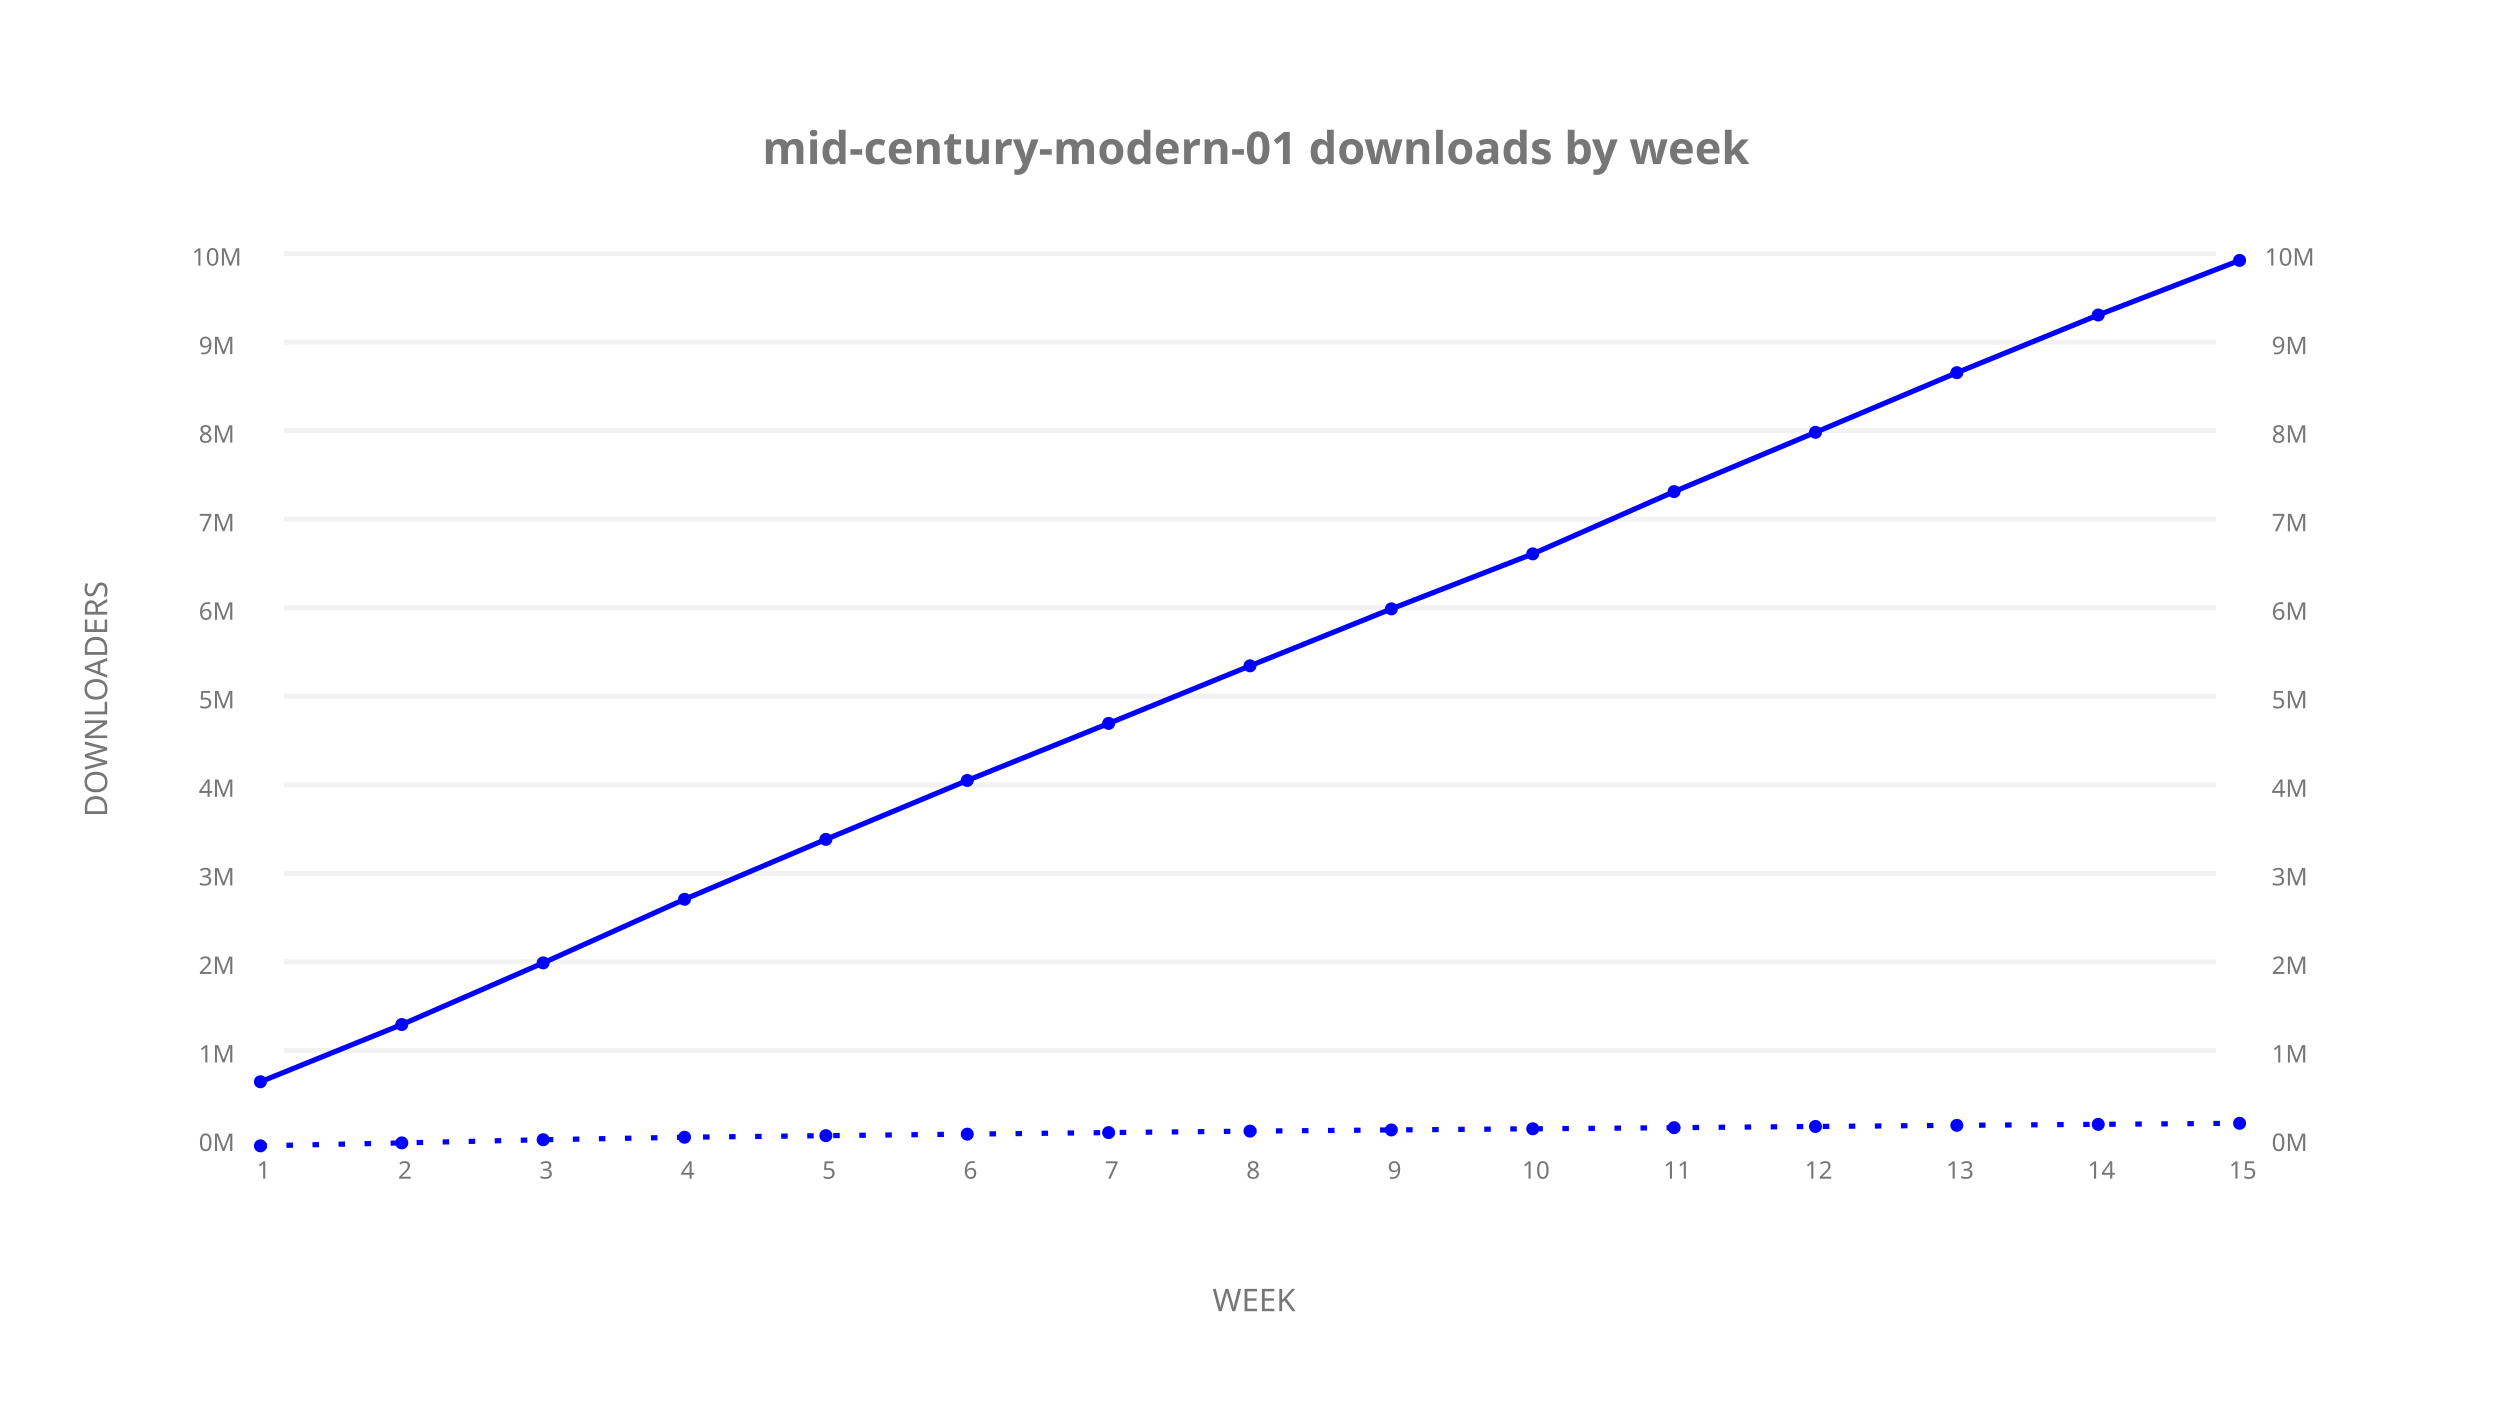
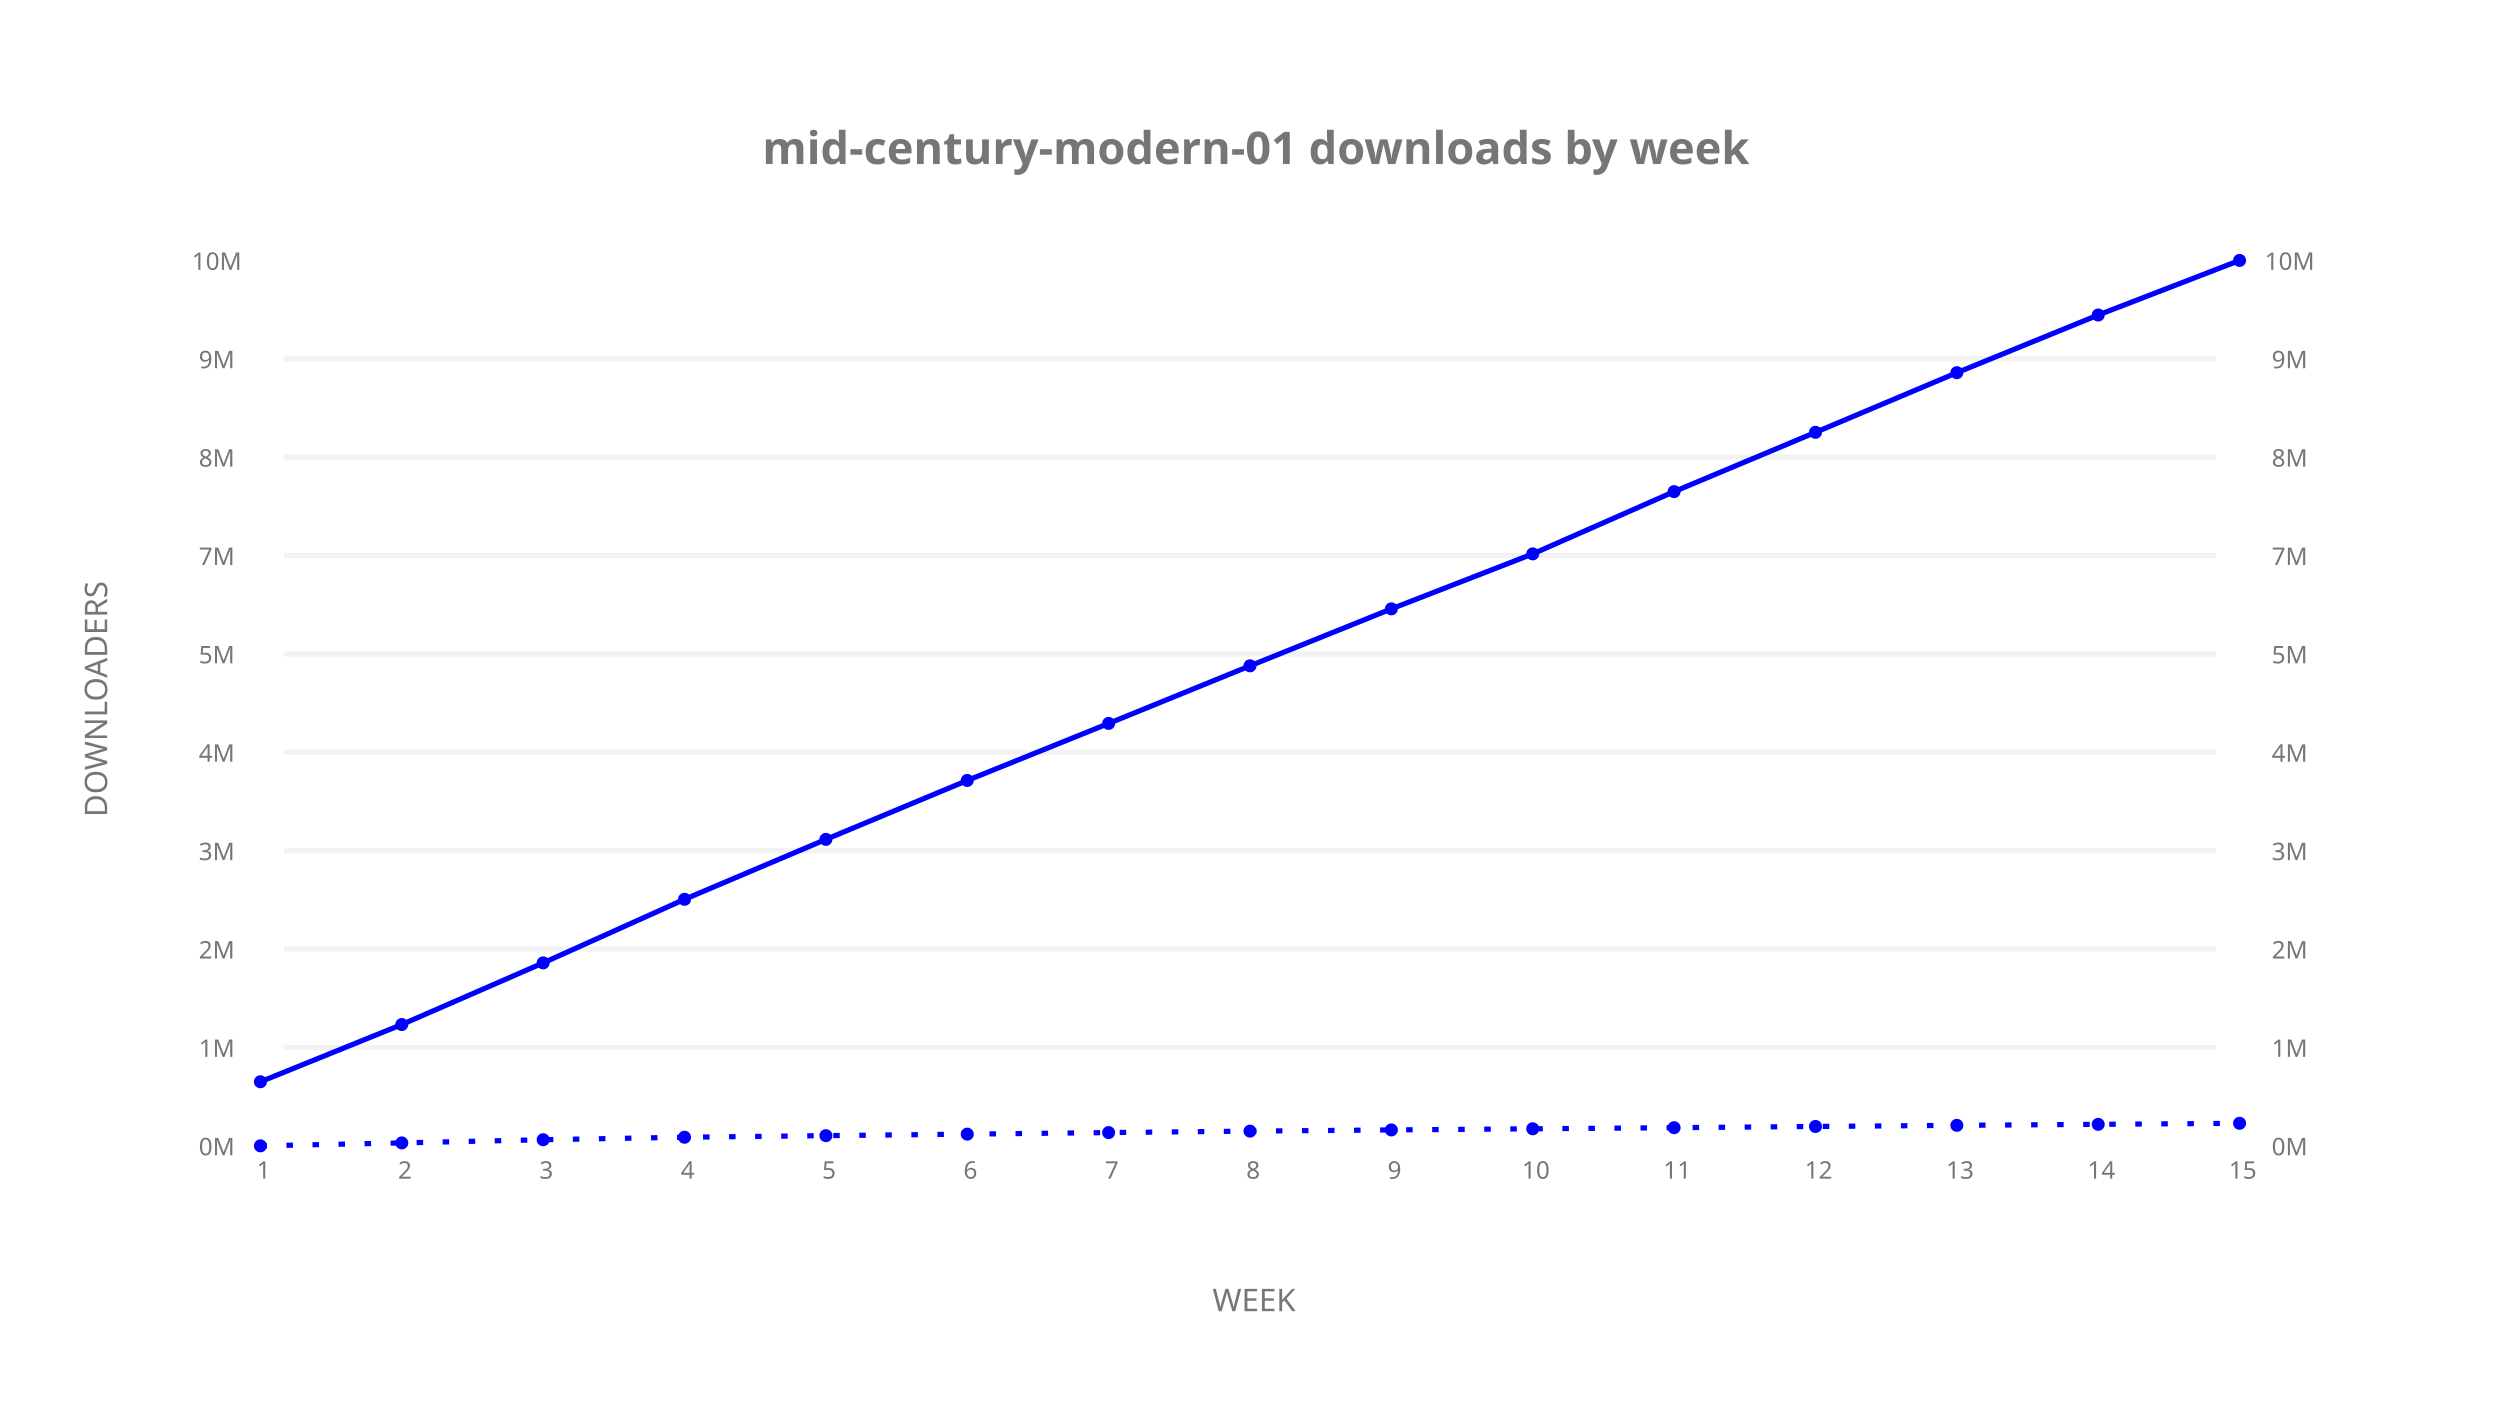
<svg xmlns="http://www.w3.org/2000/svg" xml:space="preserve" id="mid-century-modern-01-downloads-by-week-mid-century-modern-01-week" x="0px" y="0px" width="1920px" height="1080px" viewBox="0 0 1920 1080" enable-background="new 0 0 1920 1080" role="img">
  <g id="annotations">
    <text x="960" y="126" font-family="Atkinson Hyperlegible" font-size="26pt" text-anchor="middle" text-align="center" font-weight="600" font-style="normal" style="fill:rgb(118,118,118); fill-opacity:1; stroke:rgb(118,118,118); stroke-opacity:0; stroke-width:0.5"> mid-century-modern-01 downloads by week</text>
    <g id="axes-lines">
      <text x="960" y="1007" font-family="Atkinson Hyperlegible" font-size="18pt" text-anchor="middle" text-align="center" font-weight="500" font-style="normal" style="fill:rgb(118,118,118); fill-opacity:1; stroke:rgb(118,118,118); stroke-opacity:0; stroke-width:0.5"> WEEK</text>
      <text x="73" y="540" font-family="Atkinson Hyperlegible" font-size="18pt" text-anchor="middle" text-align="center" dominant-baseline="central" font-weight="500" font-style="normal" style="fill:rgb(118,118,118); fill-opacity:1; stroke:rgb(118,118,118); stroke-opacity:0; stroke-width:0.5" transform="rotate(-90,73,540)"> DOWNLOADERS</text>
    </g>
    <g id="tic-y-label-lines">
-       <line x1="218" y1="806.745" x2="1702" y2="806.745" style="fill:rgb(0,0,255); fill-opacity:0; stroke:rgb(242,242,242); stroke-opacity:1; stroke-width:4" />
-       <line x1="218" y1="738.745" x2="1702" y2="738.745" style="fill:rgb(0,0,255); fill-opacity:0; stroke:rgb(242,242,242); stroke-opacity:1; stroke-width:4" />
-       <line x1="218" y1="670.745" x2="1702" y2="670.745" style="fill:rgb(0,0,255); fill-opacity:0; stroke:rgb(242,242,242); stroke-opacity:1; stroke-width:4" />
-       <line x1="218" y1="602.745" x2="1702" y2="602.745" style="fill:rgb(0,0,255); fill-opacity:0; stroke:rgb(242,242,242); stroke-opacity:1; stroke-width:4" />
-       <line x1="218" y1="534.745" x2="1702" y2="534.745" style="fill:rgb(0,0,255); fill-opacity:0; stroke:rgb(242,242,242); stroke-opacity:1; stroke-width:4" />
-       <line x1="218" y1="466.745" x2="1702" y2="466.745" style="fill:rgb(0,0,255); fill-opacity:0; stroke:rgb(242,242,242); stroke-opacity:1; stroke-width:4" />
-       <line x1="218" y1="398.745" x2="1702" y2="398.745" style="fill:rgb(0,0,255); fill-opacity:0; stroke:rgb(242,242,242); stroke-opacity:1; stroke-width:4" />
-       <line x1="218" y1="330.745" x2="1702" y2="330.745" style="fill:rgb(0,0,255); fill-opacity:0; stroke:rgb(242,242,242); stroke-opacity:1; stroke-width:4" />
-       <line x1="218" y1="262.745" x2="1702" y2="262.745" style="fill:rgb(0,0,255); fill-opacity:0; stroke:rgb(242,242,242); stroke-opacity:1; stroke-width:4" />
-       <line x1="218" y1="194.745" x2="1702" y2="194.745" style="fill:rgb(0,0,255); fill-opacity:0; stroke:rgb(242,242,242); stroke-opacity:1; stroke-width:4" />
+       <line x1="218" y1="804.444" x2="1702" y2="804.444" style="fill:rgb(0,0,255); fill-opacity:0; stroke:rgb(242,242,242); stroke-opacity:1; stroke-width:4" />
+       <line x1="218" y1="728.889" x2="1702" y2="728.889" style="fill:rgb(0,0,255); fill-opacity:0; stroke:rgb(242,242,242); stroke-opacity:1; stroke-width:4" />
+       <line x1="218" y1="653.333" x2="1702" y2="653.333" style="fill:rgb(0,0,255); fill-opacity:0; stroke:rgb(242,242,242); stroke-opacity:1; stroke-width:4" />
+       <line x1="218" y1="577.778" x2="1702" y2="577.778" style="fill:rgb(0,0,255); fill-opacity:0; stroke:rgb(242,242,242); stroke-opacity:1; stroke-width:4" />
+       <line x1="218" y1="502.222" x2="1702" y2="502.222" style="fill:rgb(0,0,255); fill-opacity:0; stroke:rgb(242,242,242); stroke-opacity:1; stroke-width:4" />
+       <line x1="218" y1="426.667" x2="1702" y2="426.667" style="fill:rgb(0,0,255); fill-opacity:0; stroke:rgb(242,242,242); stroke-opacity:1; stroke-width:4" />
+       <line x1="218" y1="351.111" x2="1702" y2="351.111" style="fill:rgb(0,0,255); fill-opacity:0; stroke:rgb(242,242,242); stroke-opacity:1; stroke-width:4" />
+       <line x1="218" y1="275.556" x2="1702" y2="275.556" style="fill:rgb(0,0,255); fill-opacity:0; stroke:rgb(242,242,242); stroke-opacity:1; stroke-width:4" />
    </g>
    <g id="tic-x-labels">
      <text x="200" y="898" font-family="Atkinson Hyperlegible" font-size="14pt" text-anchor="middle" text-align="center" dominant-baseline="central" font-weight="400" font-style="normal" style="fill:rgb(118,118,118); fill-opacity:1; stroke:rgb(118,118,118); stroke-opacity:0; stroke-width:0.5"> 1</text>
      <text x="308.571" y="898" font-family="Atkinson Hyperlegible" font-size="14pt" text-anchor="middle" text-align="center" dominant-baseline="central" font-weight="400" font-style="normal" style="fill:rgb(118,118,118); fill-opacity:1; stroke:rgb(118,118,118); stroke-opacity:0; stroke-width:0.5"> 2</text>
      <text x="417.143" y="898" font-family="Atkinson Hyperlegible" font-size="14pt" text-anchor="middle" text-align="center" dominant-baseline="central" font-weight="400" font-style="normal" style="fill:rgb(118,118,118); fill-opacity:1; stroke:rgb(118,118,118); stroke-opacity:0; stroke-width:0.5"> 3</text>
      <text x="525.714" y="898" font-family="Atkinson Hyperlegible" font-size="14pt" text-anchor="middle" text-align="center" dominant-baseline="central" font-weight="400" font-style="normal" style="fill:rgb(118,118,118); fill-opacity:1; stroke:rgb(118,118,118); stroke-opacity:0; stroke-width:0.5"> 4</text>
      <text x="634.286" y="898" font-family="Atkinson Hyperlegible" font-size="14pt" text-anchor="middle" text-align="center" dominant-baseline="central" font-weight="400" font-style="normal" style="fill:rgb(118,118,118); fill-opacity:1; stroke:rgb(118,118,118); stroke-opacity:0; stroke-width:0.5"> 5</text>
      <text x="742.857" y="898" font-family="Atkinson Hyperlegible" font-size="14pt" text-anchor="middle" text-align="center" dominant-baseline="central" font-weight="400" font-style="normal" style="fill:rgb(118,118,118); fill-opacity:1; stroke:rgb(118,118,118); stroke-opacity:0; stroke-width:0.5"> 6</text>
      <text x="851.429" y="898" font-family="Atkinson Hyperlegible" font-size="14pt" text-anchor="middle" text-align="center" dominant-baseline="central" font-weight="400" font-style="normal" style="fill:rgb(118,118,118); fill-opacity:1; stroke:rgb(118,118,118); stroke-opacity:0; stroke-width:0.5"> 7</text>
      <text x="960" y="898" font-family="Atkinson Hyperlegible" font-size="14pt" text-anchor="middle" text-align="center" dominant-baseline="central" font-weight="400" font-style="normal" style="fill:rgb(118,118,118); fill-opacity:1; stroke:rgb(118,118,118); stroke-opacity:0; stroke-width:0.5"> 8</text>
      <text x="1068.571" y="898" font-family="Atkinson Hyperlegible" font-size="14pt" text-anchor="middle" text-align="center" dominant-baseline="central" font-weight="400" font-style="normal" style="fill:rgb(118,118,118); fill-opacity:1; stroke:rgb(118,118,118); stroke-opacity:0; stroke-width:0.5"> 9</text>
      <text x="1177.143" y="898" font-family="Atkinson Hyperlegible" font-size="14pt" text-anchor="middle" text-align="center" dominant-baseline="central" font-weight="400" font-style="normal" style="fill:rgb(118,118,118); fill-opacity:1; stroke:rgb(118,118,118); stroke-opacity:0; stroke-width:0.5"> 10</text>
      <text x="1285.714" y="898" font-family="Atkinson Hyperlegible" font-size="14pt" text-anchor="middle" text-align="center" dominant-baseline="central" font-weight="400" font-style="normal" style="fill:rgb(118,118,118); fill-opacity:1; stroke:rgb(118,118,118); stroke-opacity:0; stroke-width:0.5"> 11</text>
      <text x="1394.286" y="898" font-family="Atkinson Hyperlegible" font-size="14pt" text-anchor="middle" text-align="center" dominant-baseline="central" font-weight="400" font-style="normal" style="fill:rgb(118,118,118); fill-opacity:1; stroke:rgb(118,118,118); stroke-opacity:0; stroke-width:0.5"> 12</text>
      <text x="1502.857" y="898" font-family="Atkinson Hyperlegible" font-size="14pt" text-anchor="middle" text-align="center" dominant-baseline="central" font-weight="400" font-style="normal" style="fill:rgb(118,118,118); fill-opacity:1; stroke:rgb(118,118,118); stroke-opacity:0; stroke-width:0.5"> 13</text>
      <text x="1611.429" y="898" font-family="Atkinson Hyperlegible" font-size="14pt" text-anchor="middle" text-align="center" dominant-baseline="central" font-weight="400" font-style="normal" style="fill:rgb(118,118,118); fill-opacity:1; stroke:rgb(118,118,118); stroke-opacity:0; stroke-width:0.5"> 14</text>
      <text x="1720" y="898" font-family="Atkinson Hyperlegible" font-size="14pt" text-anchor="middle" text-align="center" dominant-baseline="central" font-weight="400" font-style="normal" style="fill:rgb(118,118,118); fill-opacity:1; stroke:rgb(118,118,118); stroke-opacity:0; stroke-width:0.5"> 15</text>
    </g>
    <g id="tic-y-labels">
-       <text x="164" y="876.745" font-family="Atkinson Hyperlegible" font-size="14pt" text-anchor="middle" text-align="center" dominant-baseline="central" font-weight="400" font-style="normal" style="fill:rgb(118,118,118); fill-opacity:1; stroke:rgb(118,118,118); stroke-opacity:0; stroke-width:0.5"> 0M</text>
-       <text x="1756" y="876.745" font-family="Atkinson Hyperlegible" font-size="14pt" text-anchor="middle" text-align="center" dominant-baseline="central" font-weight="400" font-style="normal" style="fill:rgb(118,118,118); fill-opacity:1; stroke:rgb(118,118,118); stroke-opacity:0; stroke-width:0.5"> 0M</text>
-       <text x="164" y="808.745" font-family="Atkinson Hyperlegible" font-size="14pt" text-anchor="middle" text-align="center" dominant-baseline="central" font-weight="400" font-style="normal" style="fill:rgb(118,118,118); fill-opacity:1; stroke:rgb(118,118,118); stroke-opacity:0; stroke-width:0.5"> 1M</text>
-       <text x="1756" y="808.745" font-family="Atkinson Hyperlegible" font-size="14pt" text-anchor="middle" text-align="center" dominant-baseline="central" font-weight="400" font-style="normal" style="fill:rgb(118,118,118); fill-opacity:1; stroke:rgb(118,118,118); stroke-opacity:0; stroke-width:0.5"> 1M</text>
-       <text x="164" y="740.745" font-family="Atkinson Hyperlegible" font-size="14pt" text-anchor="middle" text-align="center" dominant-baseline="central" font-weight="400" font-style="normal" style="fill:rgb(118,118,118); fill-opacity:1; stroke:rgb(118,118,118); stroke-opacity:0; stroke-width:0.5"> 2M</text>
-       <text x="1756" y="740.745" font-family="Atkinson Hyperlegible" font-size="14pt" text-anchor="middle" text-align="center" dominant-baseline="central" font-weight="400" font-style="normal" style="fill:rgb(118,118,118); fill-opacity:1; stroke:rgb(118,118,118); stroke-opacity:0; stroke-width:0.5"> 2M</text>
-       <text x="164" y="672.745" font-family="Atkinson Hyperlegible" font-size="14pt" text-anchor="middle" text-align="center" dominant-baseline="central" font-weight="400" font-style="normal" style="fill:rgb(118,118,118); fill-opacity:1; stroke:rgb(118,118,118); stroke-opacity:0; stroke-width:0.5"> 3M</text>
-       <text x="1756" y="672.745" font-family="Atkinson Hyperlegible" font-size="14pt" text-anchor="middle" text-align="center" dominant-baseline="central" font-weight="400" font-style="normal" style="fill:rgb(118,118,118); fill-opacity:1; stroke:rgb(118,118,118); stroke-opacity:0; stroke-width:0.5"> 3M</text>
-       <text x="164" y="604.745" font-family="Atkinson Hyperlegible" font-size="14pt" text-anchor="middle" text-align="center" dominant-baseline="central" font-weight="400" font-style="normal" style="fill:rgb(118,118,118); fill-opacity:1; stroke:rgb(118,118,118); stroke-opacity:0; stroke-width:0.5"> 4M</text>
-       <text x="1756" y="604.745" font-family="Atkinson Hyperlegible" font-size="14pt" text-anchor="middle" text-align="center" dominant-baseline="central" font-weight="400" font-style="normal" style="fill:rgb(118,118,118); fill-opacity:1; stroke:rgb(118,118,118); stroke-opacity:0; stroke-width:0.5"> 4M</text>
-       <text x="164" y="536.745" font-family="Atkinson Hyperlegible" font-size="14pt" text-anchor="middle" text-align="center" dominant-baseline="central" font-weight="400" font-style="normal" style="fill:rgb(118,118,118); fill-opacity:1; stroke:rgb(118,118,118); stroke-opacity:0; stroke-width:0.5"> 5M</text>
-       <text x="1756" y="536.745" font-family="Atkinson Hyperlegible" font-size="14pt" text-anchor="middle" text-align="center" dominant-baseline="central" font-weight="400" font-style="normal" style="fill:rgb(118,118,118); fill-opacity:1; stroke:rgb(118,118,118); stroke-opacity:0; stroke-width:0.5"> 5M</text>
-       <text x="164" y="468.745" font-family="Atkinson Hyperlegible" font-size="14pt" text-anchor="middle" text-align="center" dominant-baseline="central" font-weight="400" font-style="normal" style="fill:rgb(118,118,118); fill-opacity:1; stroke:rgb(118,118,118); stroke-opacity:0; stroke-width:0.5"> 6M</text>
-       <text x="1756" y="468.745" font-family="Atkinson Hyperlegible" font-size="14pt" text-anchor="middle" text-align="center" dominant-baseline="central" font-weight="400" font-style="normal" style="fill:rgb(118,118,118); fill-opacity:1; stroke:rgb(118,118,118); stroke-opacity:0; stroke-width:0.5"> 6M</text>
-       <text x="164" y="400.745" font-family="Atkinson Hyperlegible" font-size="14pt" text-anchor="middle" text-align="center" dominant-baseline="central" font-weight="400" font-style="normal" style="fill:rgb(118,118,118); fill-opacity:1; stroke:rgb(118,118,118); stroke-opacity:0; stroke-width:0.5"> 7M</text>
-       <text x="1756" y="400.745" font-family="Atkinson Hyperlegible" font-size="14pt" text-anchor="middle" text-align="center" dominant-baseline="central" font-weight="400" font-style="normal" style="fill:rgb(118,118,118); fill-opacity:1; stroke:rgb(118,118,118); stroke-opacity:0; stroke-width:0.5"> 7M</text>
-       <text x="164" y="332.745" font-family="Atkinson Hyperlegible" font-size="14pt" text-anchor="middle" text-align="center" dominant-baseline="central" font-weight="400" font-style="normal" style="fill:rgb(118,118,118); fill-opacity:1; stroke:rgb(118,118,118); stroke-opacity:0; stroke-width:0.5"> 8M</text>
-       <text x="1756" y="332.745" font-family="Atkinson Hyperlegible" font-size="14pt" text-anchor="middle" text-align="center" dominant-baseline="central" font-weight="400" font-style="normal" style="fill:rgb(118,118,118); fill-opacity:1; stroke:rgb(118,118,118); stroke-opacity:0; stroke-width:0.5"> 8M</text>
-       <text x="164" y="264.745" font-family="Atkinson Hyperlegible" font-size="14pt" text-anchor="middle" text-align="center" dominant-baseline="central" font-weight="400" font-style="normal" style="fill:rgb(118,118,118); fill-opacity:1; stroke:rgb(118,118,118); stroke-opacity:0; stroke-width:0.5"> 9M</text>
-       <text x="1756" y="264.745" font-family="Atkinson Hyperlegible" font-size="14pt" text-anchor="middle" text-align="center" dominant-baseline="central" font-weight="400" font-style="normal" style="fill:rgb(118,118,118); fill-opacity:1; stroke:rgb(118,118,118); stroke-opacity:0; stroke-width:0.5"> 9M</text>
-       <text x="164" y="196.745" font-family="Atkinson Hyperlegible" font-size="14pt" text-anchor="middle" text-align="center" dominant-baseline="central" font-weight="400" font-style="normal" style="fill:rgb(118,118,118); fill-opacity:1; stroke:rgb(118,118,118); stroke-opacity:0; stroke-width:0.5"> 10M</text>
-       <text x="1756" y="196.745" font-family="Atkinson Hyperlegible" font-size="14pt" text-anchor="middle" text-align="center" dominant-baseline="central" font-weight="400" font-style="normal" style="fill:rgb(118,118,118); fill-opacity:1; stroke:rgb(118,118,118); stroke-opacity:0; stroke-width:0.5"> 10M</text>
+       <text x="164" y="880" font-family="Atkinson Hyperlegible" font-size="14pt" text-anchor="middle" text-align="center" dominant-baseline="central" font-weight="400" font-style="normal" style="fill:rgb(118,118,118); fill-opacity:1; stroke:rgb(118,118,118); stroke-opacity:0; stroke-width:0.5"> 0M</text>
+       <text x="1756" y="880" font-family="Atkinson Hyperlegible" font-size="14pt" text-anchor="middle" text-align="center" dominant-baseline="central" font-weight="400" font-style="normal" style="fill:rgb(118,118,118); fill-opacity:1; stroke:rgb(118,118,118); stroke-opacity:0; stroke-width:0.5"> 0M</text>
+       <text x="164" y="804.444" font-family="Atkinson Hyperlegible" font-size="14pt" text-anchor="middle" text-align="center" dominant-baseline="central" font-weight="400" font-style="normal" style="fill:rgb(118,118,118); fill-opacity:1; stroke:rgb(118,118,118); stroke-opacity:0; stroke-width:0.5"> 1M</text>
+       <text x="1756" y="804.444" font-family="Atkinson Hyperlegible" font-size="14pt" text-anchor="middle" text-align="center" dominant-baseline="central" font-weight="400" font-style="normal" style="fill:rgb(118,118,118); fill-opacity:1; stroke:rgb(118,118,118); stroke-opacity:0; stroke-width:0.5"> 1M</text>
+       <text x="164" y="728.889" font-family="Atkinson Hyperlegible" font-size="14pt" text-anchor="middle" text-align="center" dominant-baseline="central" font-weight="400" font-style="normal" style="fill:rgb(118,118,118); fill-opacity:1; stroke:rgb(118,118,118); stroke-opacity:0; stroke-width:0.5"> 2M</text>
+       <text x="1756" y="728.889" font-family="Atkinson Hyperlegible" font-size="14pt" text-anchor="middle" text-align="center" dominant-baseline="central" font-weight="400" font-style="normal" style="fill:rgb(118,118,118); fill-opacity:1; stroke:rgb(118,118,118); stroke-opacity:0; stroke-width:0.5"> 2M</text>
+       <text x="164" y="653.333" font-family="Atkinson Hyperlegible" font-size="14pt" text-anchor="middle" text-align="center" dominant-baseline="central" font-weight="400" font-style="normal" style="fill:rgb(118,118,118); fill-opacity:1; stroke:rgb(118,118,118); stroke-opacity:0; stroke-width:0.5"> 3M</text>
+       <text x="1756" y="653.333" font-family="Atkinson Hyperlegible" font-size="14pt" text-anchor="middle" text-align="center" dominant-baseline="central" font-weight="400" font-style="normal" style="fill:rgb(118,118,118); fill-opacity:1; stroke:rgb(118,118,118); stroke-opacity:0; stroke-width:0.5"> 3M</text>
+       <text x="164" y="577.778" font-family="Atkinson Hyperlegible" font-size="14pt" text-anchor="middle" text-align="center" dominant-baseline="central" font-weight="400" font-style="normal" style="fill:rgb(118,118,118); fill-opacity:1; stroke:rgb(118,118,118); stroke-opacity:0; stroke-width:0.5"> 4M</text>
+       <text x="1756" y="577.778" font-family="Atkinson Hyperlegible" font-size="14pt" text-anchor="middle" text-align="center" dominant-baseline="central" font-weight="400" font-style="normal" style="fill:rgb(118,118,118); fill-opacity:1; stroke:rgb(118,118,118); stroke-opacity:0; stroke-width:0.5"> 4M</text>
+       <text x="164" y="502.222" font-family="Atkinson Hyperlegible" font-size="14pt" text-anchor="middle" text-align="center" dominant-baseline="central" font-weight="400" font-style="normal" style="fill:rgb(118,118,118); fill-opacity:1; stroke:rgb(118,118,118); stroke-opacity:0; stroke-width:0.5"> 5M</text>
+       <text x="1756" y="502.222" font-family="Atkinson Hyperlegible" font-size="14pt" text-anchor="middle" text-align="center" dominant-baseline="central" font-weight="400" font-style="normal" style="fill:rgb(118,118,118); fill-opacity:1; stroke:rgb(118,118,118); stroke-opacity:0; stroke-width:0.5"> 5M</text>
+       <text x="164" y="426.667" font-family="Atkinson Hyperlegible" font-size="14pt" text-anchor="middle" text-align="center" dominant-baseline="central" font-weight="400" font-style="normal" style="fill:rgb(118,118,118); fill-opacity:1; stroke:rgb(118,118,118); stroke-opacity:0; stroke-width:0.5"> 7M</text>
+       <text x="1756" y="426.667" font-family="Atkinson Hyperlegible" font-size="14pt" text-anchor="middle" text-align="center" dominant-baseline="central" font-weight="400" font-style="normal" style="fill:rgb(118,118,118); fill-opacity:1; stroke:rgb(118,118,118); stroke-opacity:0; stroke-width:0.5"> 7M</text>
+       <text x="164" y="351.111" font-family="Atkinson Hyperlegible" font-size="14pt" text-anchor="middle" text-align="center" dominant-baseline="central" font-weight="400" font-style="normal" style="fill:rgb(118,118,118); fill-opacity:1; stroke:rgb(118,118,118); stroke-opacity:0; stroke-width:0.5"> 8M</text>
+       <text x="1756" y="351.111" font-family="Atkinson Hyperlegible" font-size="14pt" text-anchor="middle" text-align="center" dominant-baseline="central" font-weight="400" font-style="normal" style="fill:rgb(118,118,118); fill-opacity:1; stroke:rgb(118,118,118); stroke-opacity:0; stroke-width:0.5"> 8M</text>
+       <text x="164" y="275.556" font-family="Atkinson Hyperlegible" font-size="14pt" text-anchor="middle" text-align="center" dominant-baseline="central" font-weight="400" font-style="normal" style="fill:rgb(118,118,118); fill-opacity:1; stroke:rgb(118,118,118); stroke-opacity:0; stroke-width:0.5"> 9M</text>
+       <text x="1756" y="275.556" font-family="Atkinson Hyperlegible" font-size="14pt" text-anchor="middle" text-align="center" dominant-baseline="central" font-weight="400" font-style="normal" style="fill:rgb(118,118,118); fill-opacity:1; stroke:rgb(118,118,118); stroke-opacity:0; stroke-width:0.5"> 9M</text>
+       <text x="164" y="200" font-family="Atkinson Hyperlegible" font-size="14pt" text-anchor="middle" text-align="center" dominant-baseline="central" font-weight="400" font-style="normal" style="fill:rgb(118,118,118); fill-opacity:1; stroke:rgb(118,118,118); stroke-opacity:0; stroke-width:0.5"> 10M</text>
+       <text x="1756" y="200" font-family="Atkinson Hyperlegible" font-size="14pt" text-anchor="middle" text-align="center" dominant-baseline="central" font-weight="400" font-style="normal" style="fill:rgb(118,118,118); fill-opacity:1; stroke:rgb(118,118,118); stroke-opacity:0; stroke-width:0.5"> 10M</text>
    </g>
  </g>
  <g id="polyline-mid-century-modern-01 downloads by week">
    <polyline points="200,830.799 308.571,786.841 417.143,739.5 525.714,690.669 634.286,644.643 742.857,599.384 851.429,555.584 960,511.357 1068.57,467.6 1177.14,425.381 1285.71,377.557 1394.29,332.031 1502.86,286.215 1611.43,241.925 1720,200 " style="fill:rgb(0,0,255); fill-opacity:0; stroke:rgb(0,0,255); stroke-opacity:1; stroke-width:4" />
  </g>
  <g id="markers-mid-century-modern-01 downloads by week">
    <circle cx="200" cy="830.799" r="5" style="fill:rgb(0,0,255); fill-opacity:1; stroke:rgb(0,0,255); stroke-opacity:0; stroke-width:4">
</circle>
    <circle cx="308.571" cy="786.841" r="5" style="fill:rgb(0,0,255); fill-opacity:1; stroke:rgb(0,0,255); stroke-opacity:0; stroke-width:4">
</circle>
    <circle cx="417.143" cy="739.5" r="5" style="fill:rgb(0,0,255); fill-opacity:1; stroke:rgb(0,0,255); stroke-opacity:0; stroke-width:4">
</circle>
    <circle cx="525.714" cy="690.669" r="5" style="fill:rgb(0,0,255); fill-opacity:1; stroke:rgb(0,0,255); stroke-opacity:0; stroke-width:4">
</circle>
    <circle cx="634.286" cy="644.643" r="5" style="fill:rgb(0,0,255); fill-opacity:1; stroke:rgb(0,0,255); stroke-opacity:0; stroke-width:4">
</circle>
    <circle cx="742.857" cy="599.384" r="5" style="fill:rgb(0,0,255); fill-opacity:1; stroke:rgb(0,0,255); stroke-opacity:0; stroke-width:4">
</circle>
    <circle cx="851.429" cy="555.584" r="5" style="fill:rgb(0,0,255); fill-opacity:1; stroke:rgb(0,0,255); stroke-opacity:0; stroke-width:4">
</circle>
    <circle cx="960" cy="511.357" r="5" style="fill:rgb(0,0,255); fill-opacity:1; stroke:rgb(0,0,255); stroke-opacity:0; stroke-width:4">
</circle>
    <circle cx="1068.571" cy="467.6" r="5" style="fill:rgb(0,0,255); fill-opacity:1; stroke:rgb(0,0,255); stroke-opacity:0; stroke-width:4">
</circle>
    <circle cx="1177.143" cy="425.381" r="5" style="fill:rgb(0,0,255); fill-opacity:1; stroke:rgb(0,0,255); stroke-opacity:0; stroke-width:4">
</circle>
    <circle cx="1285.714" cy="377.557" r="5" style="fill:rgb(0,0,255); fill-opacity:1; stroke:rgb(0,0,255); stroke-opacity:0; stroke-width:4">
</circle>
    <circle cx="1394.286" cy="332.031" r="5" style="fill:rgb(0,0,255); fill-opacity:1; stroke:rgb(0,0,255); stroke-opacity:0; stroke-width:4">
</circle>
    <circle cx="1502.857" cy="286.215" r="5" style="fill:rgb(0,0,255); fill-opacity:1; stroke:rgb(0,0,255); stroke-opacity:0; stroke-width:4">
</circle>
    <circle cx="1611.429" cy="241.925" r="5" style="fill:rgb(0,0,255); fill-opacity:1; stroke:rgb(0,0,255); stroke-opacity:0; stroke-width:4">
</circle>
    <circle cx="1720" cy="200" r="5" style="fill:rgb(0,0,255); fill-opacity:1; stroke:rgb(0,0,255); stroke-opacity:0; stroke-width:4">
</circle>
  </g>
  <g id="polyline-mid-century-modern-01 downloads by week uploaders">
    <polyline points="200,880 308.571,877.753 417.143,875.307 525.714,873.407 634.286,872.179 742.857,871.024 851.429,869.821 960,868.706 1068.57,867.793 1177.14,866.911 1285.71,866.062 1394.29,865.127 1502.86,864.259 1611.43,863.495 1720,862.687 " stroke-dasharray="5 15" style="fill:rgb(0,0,255); fill-opacity:0; stroke:rgb(0,0,255); stroke-opacity:1; stroke-width:4" />
  </g>
  <g id="markers-mid-century-modern-01 downloads by week uploaders">
    <circle cx="200" cy="880" r="5" style="fill:rgb(0,0,255); fill-opacity:1; stroke:rgb(0,0,255); stroke-opacity:0; stroke-width:4">
</circle>
    <circle cx="308.571" cy="877.753" r="5" style="fill:rgb(0,0,255); fill-opacity:1; stroke:rgb(0,0,255); stroke-opacity:0; stroke-width:4">
</circle>
    <circle cx="417.143" cy="875.307" r="5" style="fill:rgb(0,0,255); fill-opacity:1; stroke:rgb(0,0,255); stroke-opacity:0; stroke-width:4">
</circle>
    <circle cx="525.714" cy="873.407" r="5" style="fill:rgb(0,0,255); fill-opacity:1; stroke:rgb(0,0,255); stroke-opacity:0; stroke-width:4">
</circle>
    <circle cx="634.286" cy="872.179" r="5" style="fill:rgb(0,0,255); fill-opacity:1; stroke:rgb(0,0,255); stroke-opacity:0; stroke-width:4">
</circle>
    <circle cx="742.857" cy="871.024" r="5" style="fill:rgb(0,0,255); fill-opacity:1; stroke:rgb(0,0,255); stroke-opacity:0; stroke-width:4">
</circle>
    <circle cx="851.429" cy="869.821" r="5" style="fill:rgb(0,0,255); fill-opacity:1; stroke:rgb(0,0,255); stroke-opacity:0; stroke-width:4">
</circle>
    <circle cx="960" cy="868.706" r="5" style="fill:rgb(0,0,255); fill-opacity:1; stroke:rgb(0,0,255); stroke-opacity:0; stroke-width:4">
</circle>
    <circle cx="1068.571" cy="867.793" r="5" style="fill:rgb(0,0,255); fill-opacity:1; stroke:rgb(0,0,255); stroke-opacity:0; stroke-width:4">
</circle>
    <circle cx="1177.143" cy="866.911" r="5" style="fill:rgb(0,0,255); fill-opacity:1; stroke:rgb(0,0,255); stroke-opacity:0; stroke-width:4">
</circle>
    <circle cx="1285.714" cy="866.062" r="5" style="fill:rgb(0,0,255); fill-opacity:1; stroke:rgb(0,0,255); stroke-opacity:0; stroke-width:4">
</circle>
    <circle cx="1394.286" cy="865.127" r="5" style="fill:rgb(0,0,255); fill-opacity:1; stroke:rgb(0,0,255); stroke-opacity:0; stroke-width:4">
</circle>
    <circle cx="1502.857" cy="864.259" r="5" style="fill:rgb(0,0,255); fill-opacity:1; stroke:rgb(0,0,255); stroke-opacity:0; stroke-width:4">
</circle>
    <circle cx="1611.429" cy="863.495" r="5" style="fill:rgb(0,0,255); fill-opacity:1; stroke:rgb(0,0,255); stroke-opacity:0; stroke-width:4">
</circle>
    <circle cx="1720" cy="862.687" r="5" style="fill:rgb(0,0,255); fill-opacity:1; stroke:rgb(0,0,255); stroke-opacity:0; stroke-width:4">
</circle>
  </g>
</svg>
